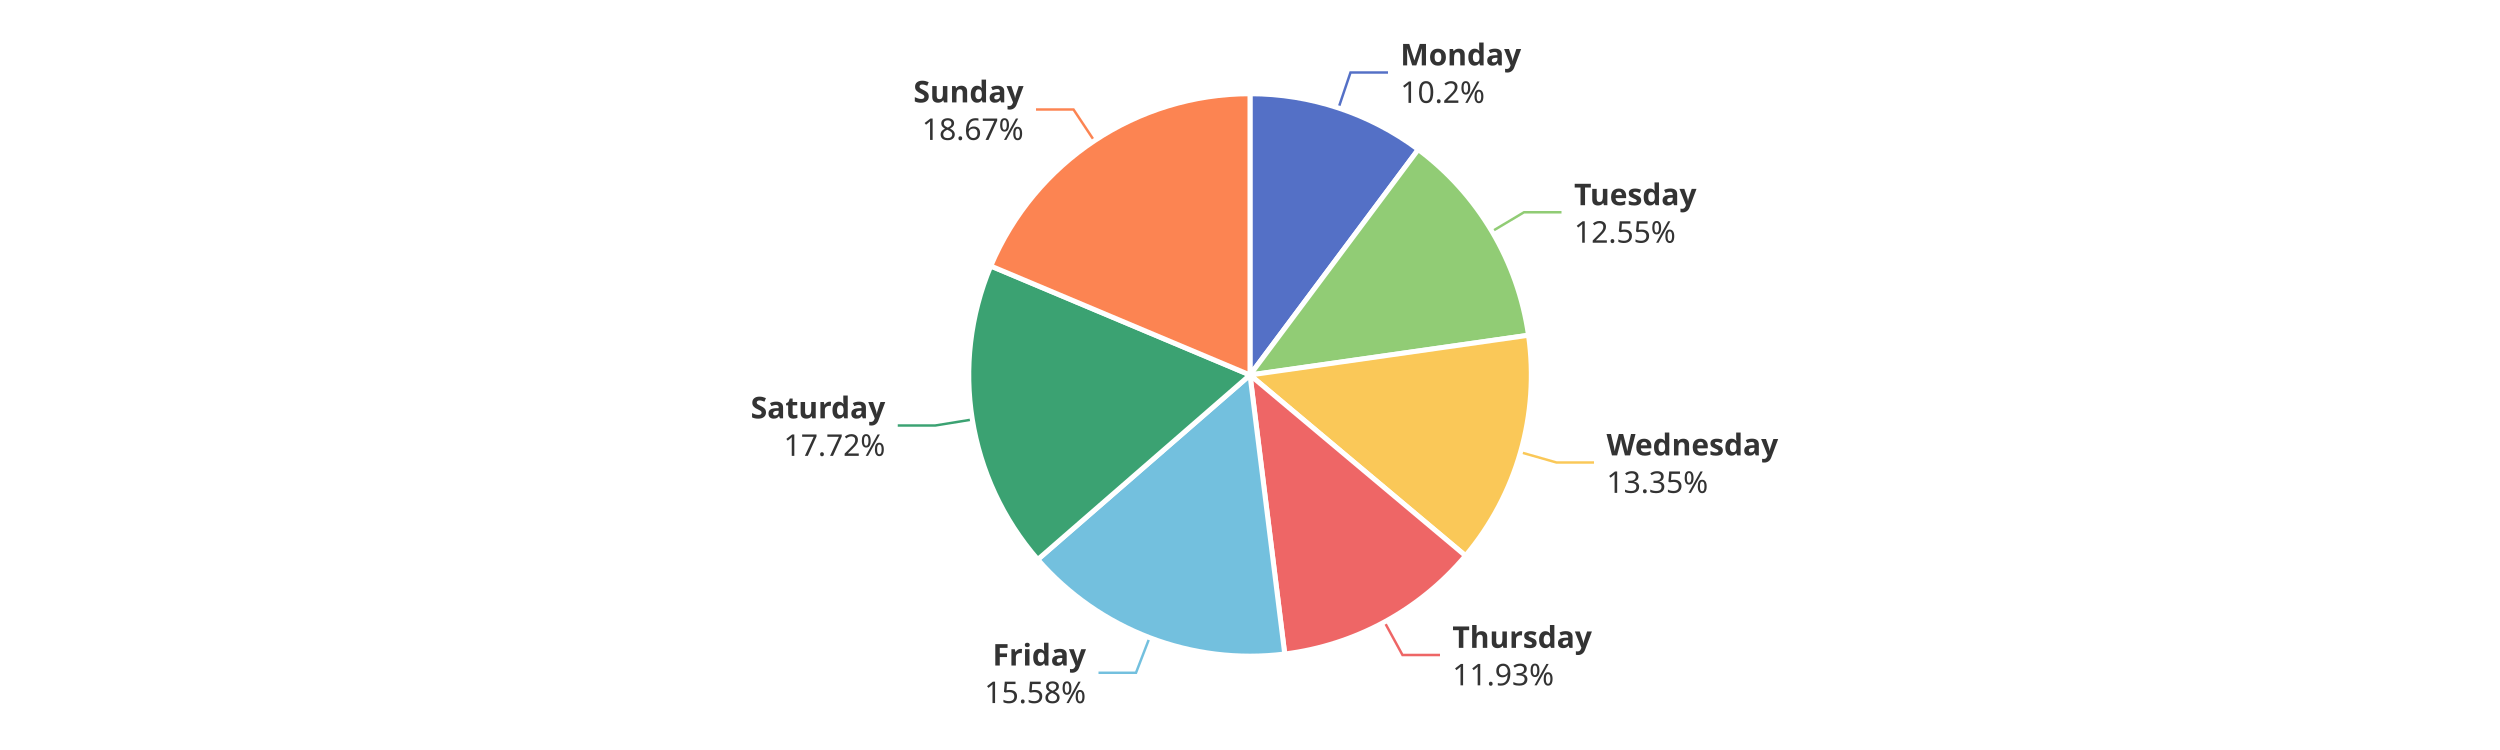
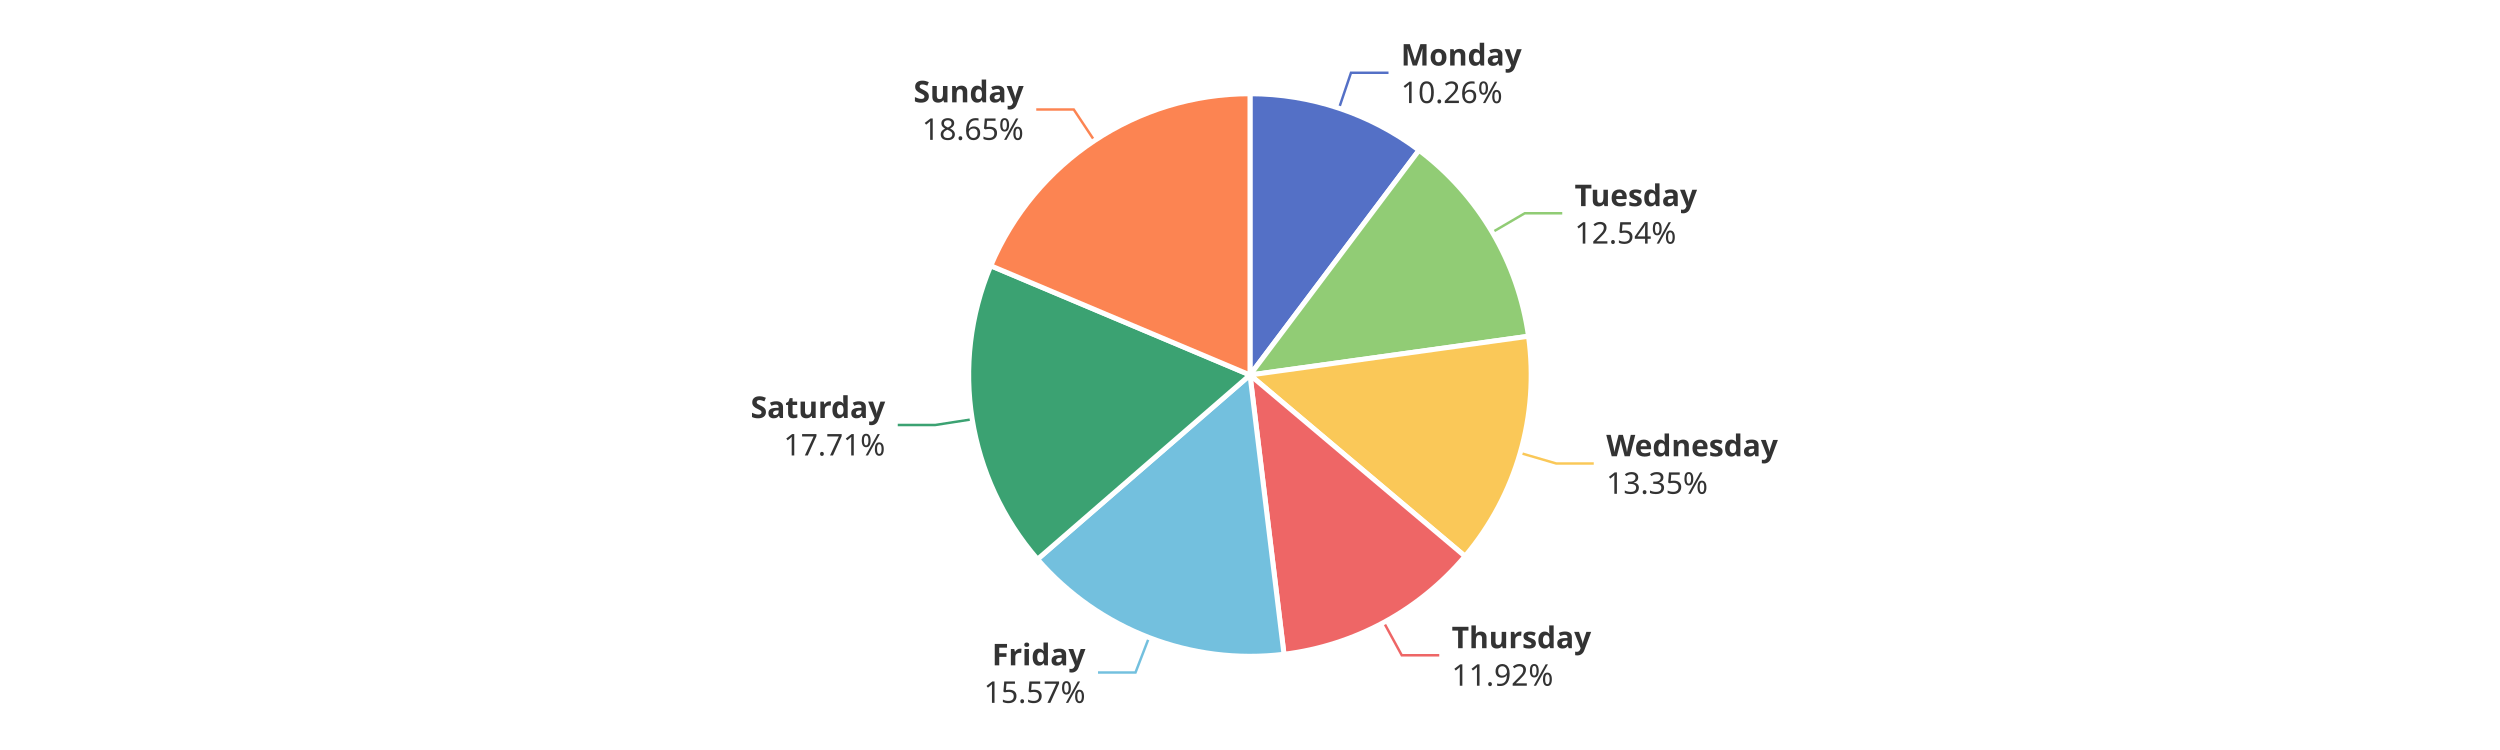
<svg xmlns="http://www.w3.org/2000/svg" width="1000" height="300" version="1.1" baseProfile="full" viewBox="0 0 1000 300">
  <rect width="1000" height="300" x="0" y="0" id="0" fill="#ffffff" />
-   <polyline points="535.4 43.2 540.2 29 555.2 29" fill="none" stroke="#5470c6" />
-   <polyline points="596.7 92.6 609.6 84.9 624.6 84.9" fill="none" stroke="#91cc75" />
-   <polyline points="608.2 180.9 622.6 185 637.6 185" fill="none" stroke="#fac858" />
-   <polyline points="553.8 248.8 561 262 576 262" fill="none" stroke="#ee6666" />
-   <polyline points="459.8 255.1 454.4 269.1 439.4 269.1" fill="none" stroke="#73c0de" />
-   <polyline points="388.9 167.8 374.1 170.2 359.1 170.2" fill="none" stroke="#3ba272" />
-   <polyline points="437.7 56.3 429.4 43.8 414.4 43.8" fill="none" stroke="#fc8452" />
-   <path d="M500 37.5A112.5 112.5 0 0 1 567.3 59.8L500 150Z" fill="#5470c6" stroke="#fff" stroke-width="2" stroke-linejoin="round" />
-   <path d="M567.3 59.8A112.5 112.5 0 0 1 611.4 134.1L500 150Z" fill="#91cc75" stroke="#fff" stroke-width="2" stroke-linejoin="round" />
-   <path d="M611.4 134.1A112.5 112.5 0 0 1 586.2 222.3L500 150Z" fill="#fac858" stroke="#fff" stroke-width="2" stroke-linejoin="round" />
-   <path d="M586.2 222.3A112.5 112.5 0 0 1 513.9 261.6L500 150Z" fill="#ee6666" stroke="#fff" stroke-width="2" stroke-linejoin="round" />
-   <path d="M513.9 261.6A112.5 112.5 0 0 1 415.1 223.8L500 150Z" fill="#73c0de" stroke="#fff" stroke-width="2" stroke-linejoin="round" />
-   <path d="M415.1 223.8A112.5 112.5 0 0 1 396.3 106.4L500 150Z" fill="#3ba272" stroke="#fff" stroke-width="2" stroke-linejoin="round" />
-   <path d="M396.3 106.4A112.5 112.5 0 0 1 500 37.5L500 150Z" fill="#fc8452" stroke="#fff" stroke-width="2" stroke-linejoin="round" />
-   <path d="M0 -15l42.8 0l0 30l-42.8 0Z" transform="translate(560.1608 28.9902)" fill="none" />
-   <text dominant-baseline="central" text-anchor="start" style="font-size:12px;font-family:sans-serif;font-weight:bold;" y="-7.5" transform="translate(560.1608 28.9902)" fill="#333" stroke="rgb(255,255,255)" stroke-width="2" paint-order="stroke" stroke-miterlimit="2">Monday</text>
-   <text dominant-baseline="central" text-anchor="start" style="font-size:12px;font-family:sans-serif;" y="7.5" transform="translate(560.1608 28.9902)" fill="#333" stroke="rgb(255,255,255)" stroke-width="2" paint-order="stroke" stroke-miterlimit="2">10.2%</text>
-   <path d="M0 -15l46.2 0l0 30l-46.2 0Z" transform="translate(629.6425 84.9249)" fill="none" />
-   <text dominant-baseline="central" text-anchor="start" style="font-size:12px;font-family:sans-serif;font-weight:bold;" y="-7.5" transform="translate(629.6425 84.9249)" fill="#333" stroke="rgb(255,255,255)" stroke-width="2" paint-order="stroke" stroke-miterlimit="2">Tuesday</text>
-   <text dominant-baseline="central" text-anchor="start" style="font-size:12px;font-family:sans-serif;" y="7.5" transform="translate(629.6425 84.9249)" fill="#333" stroke="rgb(255,255,255)" stroke-width="2" paint-order="stroke" stroke-miterlimit="2">12.55%</text>
-   <path d="M0 -15l63.6 0l0 30l-63.6 0Z" transform="translate(642.6037 184.994)" fill="none" />
-   <text dominant-baseline="central" text-anchor="start" style="font-size:12px;font-family:sans-serif;font-weight:bold;" y="-7.5" transform="translate(642.6037 184.994)" fill="#333" stroke="rgb(255,255,255)" stroke-width="2" paint-order="stroke" stroke-miterlimit="2">Wednesday</text>
-   <text dominant-baseline="central" text-anchor="start" style="font-size:12px;font-family:sans-serif;" y="7.5" transform="translate(642.6037 184.994)" fill="#333" stroke="rgb(255,255,255)" stroke-width="2" paint-order="stroke" stroke-miterlimit="2">13.35%</text>
-   <path d="M0 -15l50.2 0l0 30l-50.2 0Z" transform="translate(580.9668 261.979)" fill="none" />
-   <text dominant-baseline="central" text-anchor="start" style="font-size:12px;font-family:sans-serif;font-weight:bold;" y="-7.5" transform="translate(580.9668 261.979)" fill="#333" stroke="rgb(255,255,255)" stroke-width="2" paint-order="stroke" stroke-miterlimit="2">Thursday</text>
-   <text dominant-baseline="central" text-anchor="start" style="font-size:12px;font-family:sans-serif;" y="7.5" transform="translate(580.9668 261.979)" fill="#333" stroke="rgb(255,255,255)" stroke-width="2" paint-order="stroke" stroke-miterlimit="2">11.93%</text>
-   <path d="M-40.9 -15l40.9 0l0 30l-40.9 0Z" transform="translate(434.4078 269.0697)" fill="none" />
-   <text dominant-baseline="central" text-anchor="end" style="font-size:12px;font-family:sans-serif;font-weight:bold;" y="-7.5" transform="translate(434.4078 269.0697)" fill="#333" stroke="rgb(255,255,255)" stroke-width="2" paint-order="stroke" stroke-miterlimit="2">Friday</text>
-   <text dominant-baseline="central" text-anchor="end" style="font-size:12px;font-family:sans-serif;" y="7.5" transform="translate(434.4078 269.0697)" fill="#333" stroke="rgb(255,255,255)" stroke-width="2" paint-order="stroke" stroke-miterlimit="2">15.58%</text>
-   <path d="M-48.2 -15l48.2 0l0 30l-48.2 0Z" transform="translate(354.1076 170.1827)" fill="none" />
-   <text dominant-baseline="central" text-anchor="end" style="font-size:12px;font-family:sans-serif;font-weight:bold;" y="-7.5" transform="translate(354.1076 170.1827)" fill="#333" stroke="rgb(255,255,255)" stroke-width="2" paint-order="stroke" stroke-miterlimit="2">Saturday</text>
-   <text dominant-baseline="central" text-anchor="end" style="font-size:12px;font-family:sans-serif;" y="7.5" transform="translate(354.1076 170.1827)" fill="#333" stroke="rgb(255,255,255)" stroke-width="2" paint-order="stroke" stroke-miterlimit="2">17.72%</text>
-   <path d="M-40.9 -15l40.9 0l0 30l-40.9 0Z" transform="translate(409.4315 43.8099)" fill="none" />
-   <text dominant-baseline="central" text-anchor="end" style="font-size:12px;font-family:sans-serif;font-weight:bold;" y="-7.5" transform="translate(409.4315 43.8099)" fill="#333" stroke="rgb(255,255,255)" stroke-width="2" paint-order="stroke" stroke-miterlimit="2">Sunday</text>
-   <text dominant-baseline="central" text-anchor="end" style="font-size:12px;font-family:sans-serif;" y="7.5" transform="translate(409.4315 43.8099)" fill="#333" stroke="rgb(255,255,255)" stroke-width="2" paint-order="stroke" stroke-miterlimit="2">18.67%</text>
+   <polyline points="535.6 43.3 540.4 29.1 555.4 29.1" fill="none" stroke="#5470c6" />
+   <polyline points="596.9 92.9 609.9 85.3 624.9 85.3" fill="none" stroke="#91cc75" />
+   <polyline points="608.1 181.2 622.5 185.4 637.5 185.4" fill="none" stroke="#fac858" />
+   <polyline points="553.5 248.9 560.7 262.1 575.7 262.1" fill="none" stroke="#ee6666" />
+   <polyline points="459.6 255 454.2 269 439.2 269" fill="none" stroke="#73c0de" />
+   <polyline points="388.9 167.7 374.1 170 359.1 170" fill="none" stroke="#3ba272" />
+   <polyline points="437.8 56.3 429.5 43.8 414.5 43.8" fill="none" stroke="#fc8452" />
+   <path d="M500 37.5A112.5 112.5 0 0 1 567.6 60.1L500 150Z" fill="#5470c6" stroke="#fff" stroke-width="2" stroke-linejoin="round" />
+   <path d="M567.6 60.1A112.5 112.5 0 0 1 611.4 134.5L500 150Z" fill="#91cc75" stroke="#fff" stroke-width="2" stroke-linejoin="round" />
+   <path d="M611.4 134.5A112.5 112.5 0 0 1 586 222.5L500 150Z" fill="#fac858" stroke="#fff" stroke-width="2" stroke-linejoin="round" />
+   <path d="M586 222.5A112.5 112.5 0 0 1 513.6 261.7L500 150Z" fill="#ee6666" stroke="#fff" stroke-width="2" stroke-linejoin="round" />
+   <path d="M513.6 261.7A112.5 112.5 0 0 1 415 223.7L500 150Z" fill="#73c0de" stroke="#fff" stroke-width="2" stroke-linejoin="round" />
+   <path d="M415 223.7A112.5 112.5 0 0 1 396.3 106.3L500 150Z" fill="#3ba272" stroke="#fff" stroke-width="2" stroke-linejoin="round" />
+   <path d="M396.3 106.3A112.5 112.5 0 0 1 500 37.5L500 150Z" fill="#fc8452" stroke="#fff" stroke-width="2" stroke-linejoin="round" />
+   <path d="M0 -15l42.8 0l0 30l-42.8 0Z" transform="translate(560.3849 29.0649)" fill="none" />
+   <text dominant-baseline="central" text-anchor="start" style="font-size:12px;font-family:sans-serif;font-weight:bold;" y="-7.5" transform="translate(560.3849 29.0649)" fill="#333" stroke="rgb(255,255,255)" stroke-width="2" paint-order="stroke" stroke-miterlimit="2">Monday</text>
+   <text dominant-baseline="central" text-anchor="start" style="font-size:12px;font-family:sans-serif;" y="7.5" transform="translate(560.3849 29.0649)" fill="#333" stroke="rgb(255,255,255)" stroke-width="2" paint-order="stroke" stroke-miterlimit="2">10.26%</text>
+   <path d="M0 -15l46.2 0l0 30l-46.2 0Z" transform="translate(629.86 85.2928)" fill="none" />
+   <text dominant-baseline="central" text-anchor="start" style="font-size:12px;font-family:sans-serif;font-weight:bold;" y="-7.5" transform="translate(629.86 85.2928)" fill="#333" stroke="rgb(255,255,255)" stroke-width="2" paint-order="stroke" stroke-miterlimit="2">Tuesday</text>
+   <text dominant-baseline="central" text-anchor="start" style="font-size:12px;font-family:sans-serif;" y="7.5" transform="translate(629.86 85.2928)" fill="#333" stroke="rgb(255,255,255)" stroke-width="2" paint-order="stroke" stroke-miterlimit="2">12.54%</text>
+   <path d="M0 -15l63.6 0l0 30l-63.6 0Z" transform="translate(642.4997 185.3563)" fill="none" />
+   <text dominant-baseline="central" text-anchor="start" style="font-size:12px;font-family:sans-serif;font-weight:bold;" y="-7.5" transform="translate(642.4997 185.3563)" fill="#333" stroke="rgb(255,255,255)" stroke-width="2" paint-order="stroke" stroke-miterlimit="2">Wednesday</text>
+   <text dominant-baseline="central" text-anchor="start" style="font-size:12px;font-family:sans-serif;" y="7.5" transform="translate(642.4997 185.3563)" fill="#333" stroke="rgb(255,255,255)" stroke-width="2" paint-order="stroke" stroke-miterlimit="2">13.35%</text>
+   <path d="M0 -15l50.2 0l0 30l-50.2 0Z" transform="translate(580.6796 262.1349)" fill="none" />
+   <text dominant-baseline="central" text-anchor="start" style="font-size:12px;font-family:sans-serif;font-weight:bold;" y="-7.5" transform="translate(580.6796 262.1349)" fill="#333" stroke="rgb(255,255,255)" stroke-width="2" paint-order="stroke" stroke-miterlimit="2">Thursday</text>
+   <text dominant-baseline="central" text-anchor="start" style="font-size:12px;font-family:sans-serif;" y="7.5" transform="translate(580.6796 262.1349)" fill="#333" stroke="rgb(255,255,255)" stroke-width="2" paint-order="stroke" stroke-miterlimit="2">11.92%</text>
+   <path d="M-40.9 -15l40.9 0l0 30l-40.9 0Z" transform="translate(434.1878 268.9853)" fill="none" />
+   <text dominant-baseline="central" text-anchor="end" style="font-size:12px;font-family:sans-serif;font-weight:bold;" y="-7.5" transform="translate(434.1878 268.9853)" fill="#333" stroke="rgb(255,255,255)" stroke-width="2" paint-order="stroke" stroke-miterlimit="2">Friday</text>
+   <text dominant-baseline="central" text-anchor="end" style="font-size:12px;font-family:sans-serif;" y="7.5" transform="translate(434.1878 268.9853)" fill="#333" stroke="rgb(255,255,255)" stroke-width="2" paint-order="stroke" stroke-miterlimit="2">15.57%</text>
+   <path d="M-48.2 -15l48.2 0l0 30l-48.2 0Z" transform="translate(354.0851 170.0423)" fill="none" />
+   <text dominant-baseline="central" text-anchor="end" style="font-size:12px;font-family:sans-serif;font-weight:bold;" y="-7.5" transform="translate(354.0851 170.0423)" fill="#333" stroke="rgb(255,255,255)" stroke-width="2" paint-order="stroke" stroke-miterlimit="2">Saturday</text>
+   <text dominant-baseline="central" text-anchor="end" style="font-size:12px;font-family:sans-serif;" y="7.5" transform="translate(354.0851 170.0423)" fill="#333" stroke="rgb(255,255,255)" stroke-width="2" paint-order="stroke" stroke-miterlimit="2">17.71%</text>
+   <path d="M-40.9 -15l40.9 0l0 30l-40.9 0Z" transform="translate(409.471 43.7836)" fill="none" />
+   <text dominant-baseline="central" text-anchor="end" style="font-size:12px;font-family:sans-serif;font-weight:bold;" y="-7.5" transform="translate(409.471 43.7836)" fill="#333" stroke="rgb(255,255,255)" stroke-width="2" paint-order="stroke" stroke-miterlimit="2">Sunday</text>
+   <text dominant-baseline="central" text-anchor="end" style="font-size:12px;font-family:sans-serif;" y="7.5" transform="translate(409.471 43.7836)" fill="#333" stroke="rgb(255,255,255)" stroke-width="2" paint-order="stroke" stroke-miterlimit="2">18.65%</text>
</svg>
